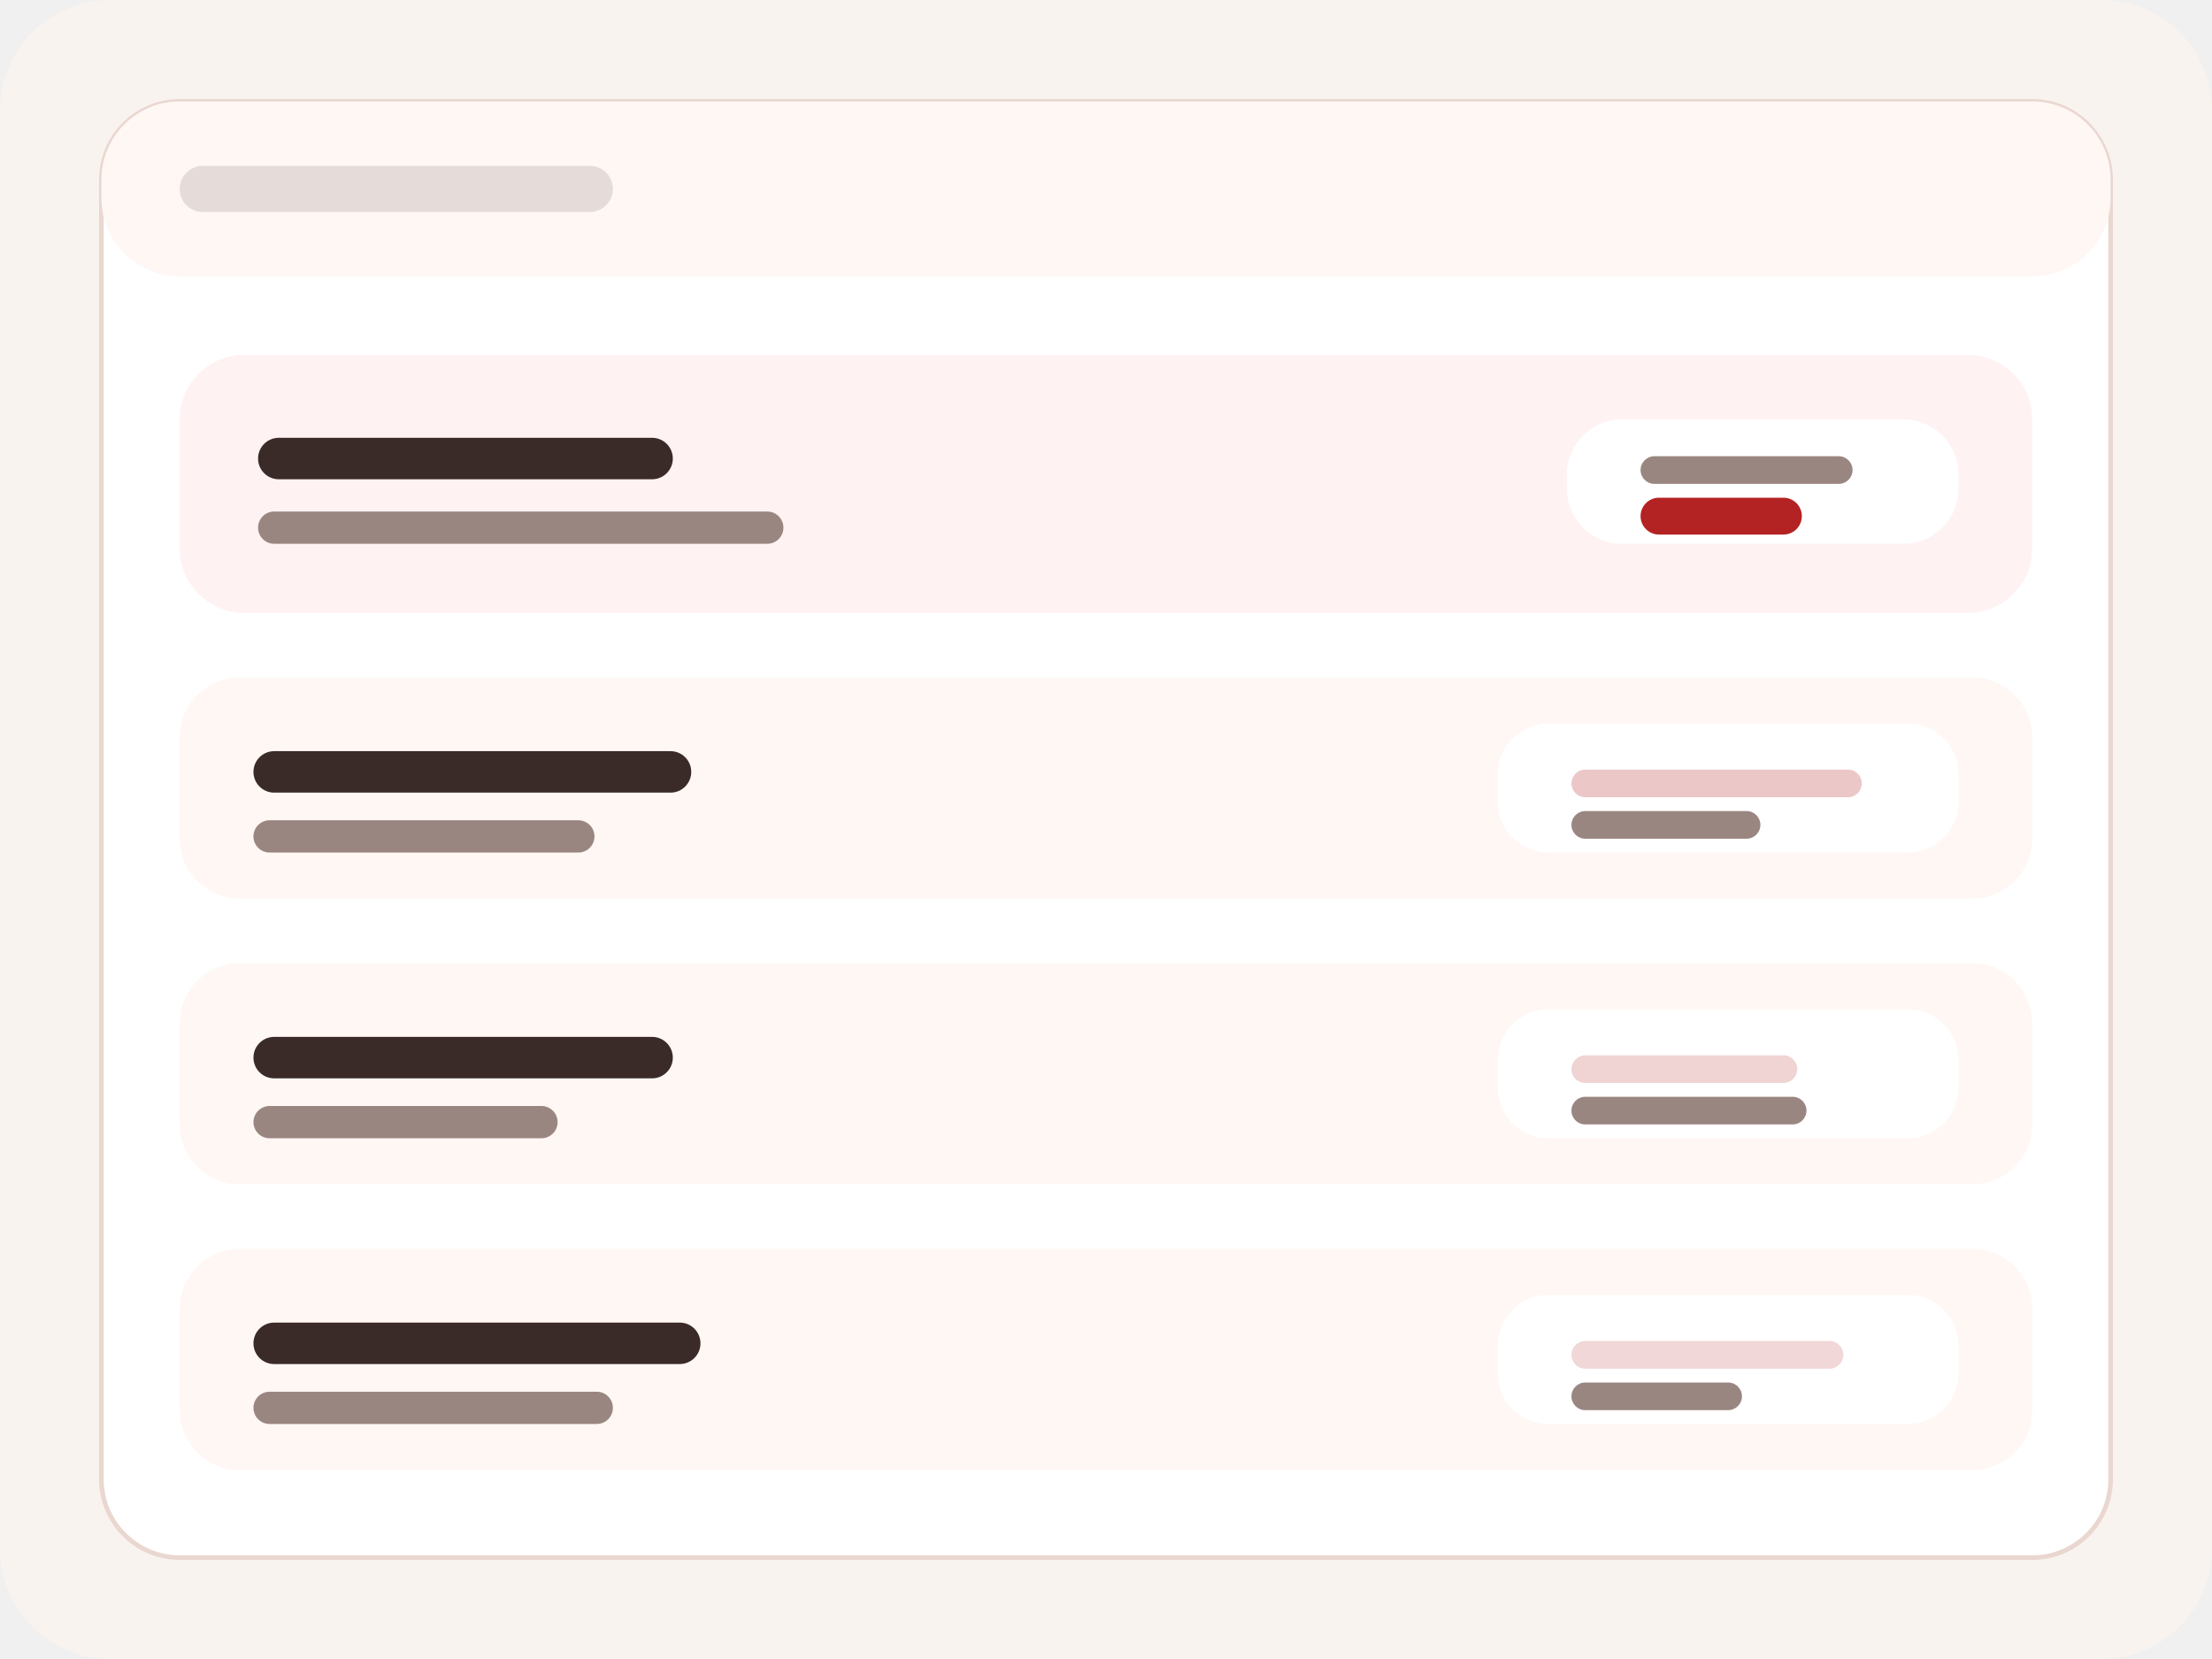
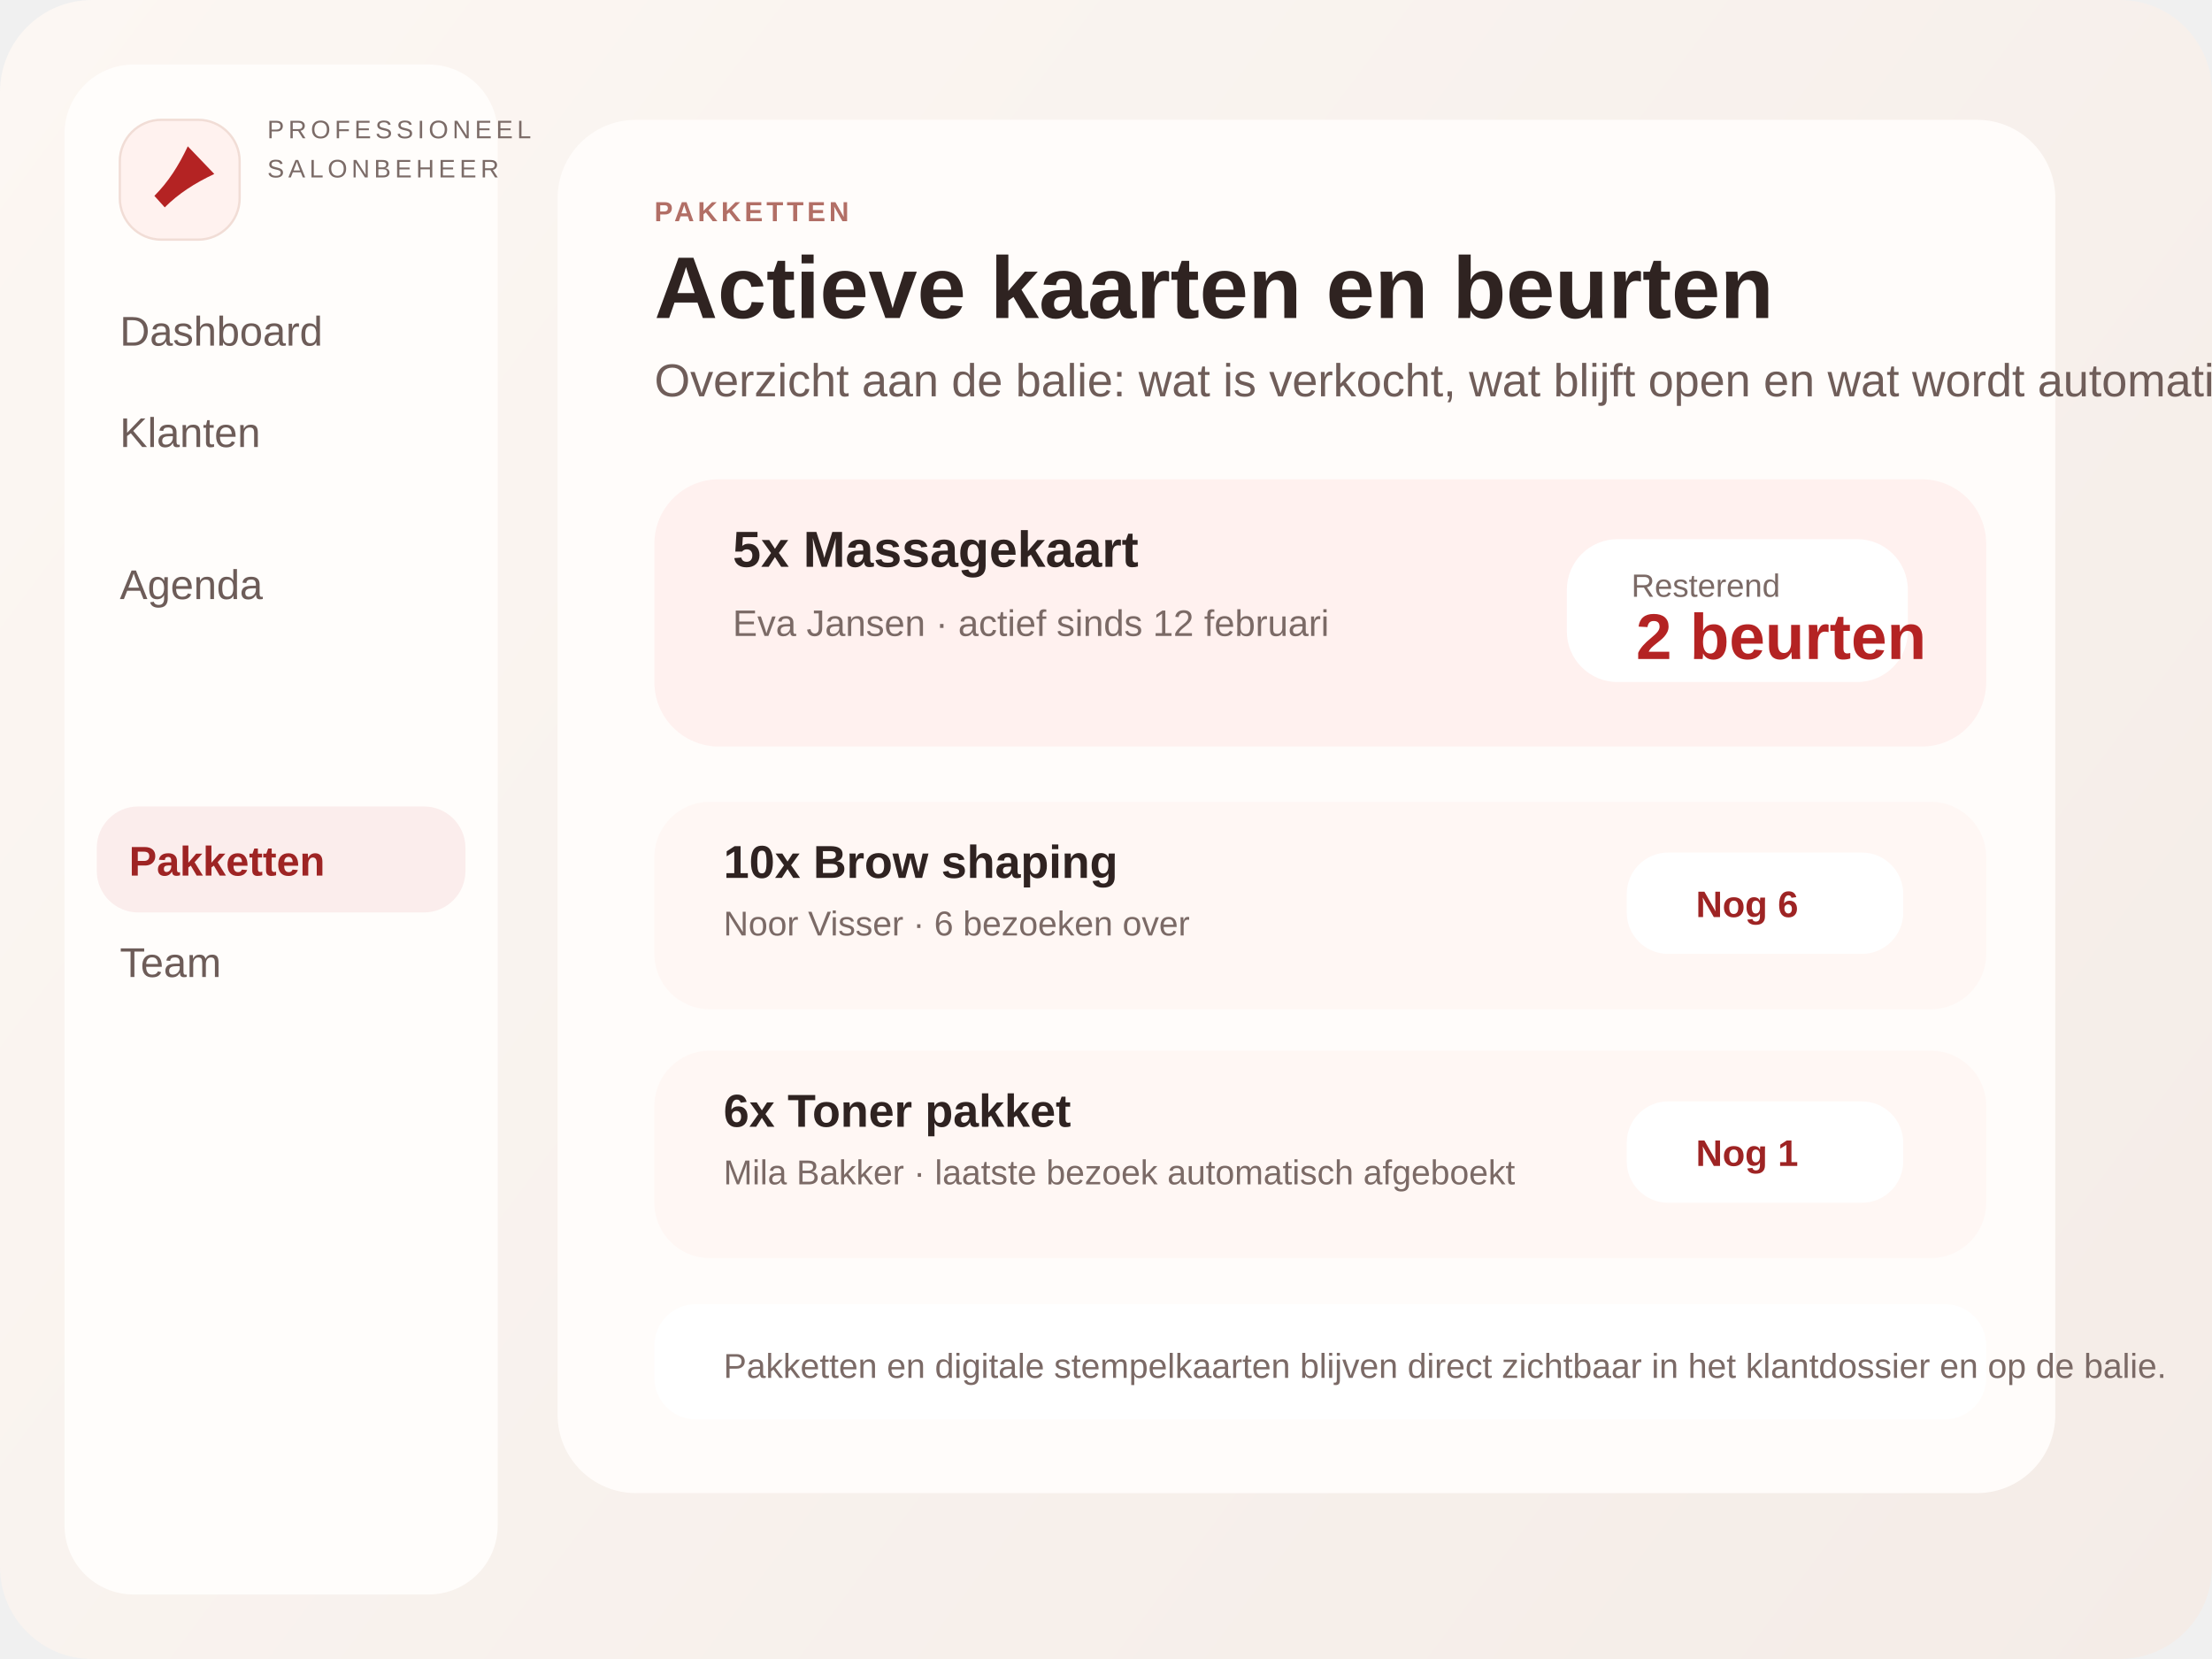
<svg xmlns="http://www.w3.org/2000/svg" width="960" height="720" viewBox="0 0 960 720" fill="none">
-   <rect width="960" height="720" rx="48" fill="#F9F3EF" />
-   <rect x="44" y="44" width="872" height="632" rx="34" fill="white" stroke="#E9D7D0" stroke-width="2" />
-   <rect x="44" y="44" width="872" height="76" rx="34" fill="#FFF7F4" />
-   <rect x="78" y="72" width="188" height="20" rx="10" fill="#6F605D" fill-opacity=".18" />
-   <rect x="78" y="154" width="804" height="112" rx="28" fill="#FFF2F2" />
-   <rect x="112" y="190" width="180" height="18" rx="9" fill="#3A2A28" />
-   <rect x="112" y="222" width="228" height="14" rx="7" fill="#9A8680" />
-   <rect x="680" y="182" width="170" height="54" rx="24" fill="#FFFFFF" />
-   <rect x="712" y="198" width="92" height="12" rx="6" fill="#9A8680" />
-   <rect x="712" y="216" width="70" height="16" rx="8" fill="#B42323" />
-   <rect x="78" y="294" width="804" height="96" rx="26" fill="#FFF7F4" />
-   <rect x="110" y="326" width="190" height="18" rx="9" fill="#3A2A28" />
-   <rect x="110" y="356" width="148" height="14" rx="7" fill="#9A8680" />
-   <rect x="650" y="314" width="200" height="56" rx="22" fill="#FFFFFF" />
-   <rect x="682" y="334" width="126" height="12" rx="6" fill="#B42323" fill-opacity=".25" />
-   <rect x="682" y="352" width="82" height="12" rx="6" fill="#9A8680" />
-   <rect x="78" y="418" width="804" height="96" rx="26" fill="#FFF7F4" />
-   <rect x="110" y="450" width="182" height="18" rx="9" fill="#3A2A28" />
-   <rect x="110" y="480" width="132" height="14" rx="7" fill="#9A8680" />
-   <rect x="650" y="438" width="200" height="56" rx="22" fill="#FFFFFF" />
-   <rect x="682" y="458" width="98" height="12" rx="6" fill="#B42323" fill-opacity=".2" />
-   <rect x="682" y="476" width="102" height="12" rx="6" fill="#9A8680" />
-   <rect x="78" y="542" width="804" height="96" rx="26" fill="#FFF7F4" />
-   <rect x="110" y="574" width="194" height="18" rx="9" fill="#3A2A28" />
-   <rect x="110" y="604" width="156" height="14" rx="7" fill="#9A8680" />
-   <rect x="650" y="562" width="200" height="56" rx="22" fill="#FFFFFF" />
-   <rect x="682" y="582" width="118" height="12" rx="6" fill="#B42323" fill-opacity=".18" />
-   <rect x="682" y="600" width="74" height="12" rx="6" fill="#9A8680" />
+   <defs>
+     <linearGradient id="packages-bg" x1="0" y1="0" x2="960" y2="720" gradientUnits="userSpaceOnUse">
+       <stop stop-color="#FCF7F3" />
+       <stop offset="1" stop-color="#F4ECE7" />
+     </linearGradient>
+   </defs>
+   <rect width="960" height="720" rx="40" fill="url(#packages-bg)" />
+   <rect x="28" y="28" width="188" height="664" rx="30" fill="#FFFDFB" />
+   <rect x="52" y="52" width="52" height="52" rx="18" fill="#FFF2EF" stroke="#F1DDD6" />
+   <path d="M67 85C73 79 77.5 72 81.5 63.5L93 75.5C84.5 79.5 77.5 84 71.5 90L67 85Z" fill="#B42323" />
+   <text x="116" y="60" fill="#7B6B67" font-family="Arial, sans-serif" font-size="11" letter-spacing="1.8">PROFESSIONEEL</text>
+   <text x="116" y="77" fill="#7B6B67" font-family="Arial, sans-serif" font-size="11" letter-spacing="1.8">SALONBEHEER</text>
+   <text x="52" y="150" fill="#6D5C58" font-family="Arial, sans-serif" font-size="18">Dashboard</text>
+   <text x="52" y="194" fill="#6D5C58" font-family="Arial, sans-serif" font-size="18">Klanten</text>
+   <rect x="42" y="350" width="160" height="46" rx="18" fill="#FBEDEC" />
+   <text x="56" y="380" fill="#9E2424" font-family="Arial, sans-serif" font-size="18" font-weight="700">Pakketten</text>
+   <text x="52" y="260" fill="#6D5C58" font-family="Arial, sans-serif" font-size="18">Agenda</text>
+   <text x="52" y="424" fill="#6D5C58" font-family="Arial, sans-serif" font-size="18">Team</text>
+   <rect x="242" y="52" width="650" height="596" rx="34" fill="#FFFCFA" />
+   <text x="284" y="96" fill="#B26F66" font-family="Arial, sans-serif" font-size="12" font-weight="700" letter-spacing="1.5">PAKKETTEN</text>
+   <text x="284" y="138" fill="#2F2321" font-family="Arial, sans-serif" font-size="38" font-weight="700">Actieve kaarten en beurten</text>
+   <text x="284" y="172" fill="#6F5D59" font-family="Arial, sans-serif" font-size="20">Overzicht aan de balie: wat is verkocht, wat blijft open en wat wordt automatisch afgeboekt.</text>
+   <rect x="284" y="208" width="578" height="116" rx="28" fill="#FFF1EF" />
+   <text x="318" y="246" fill="#2F2321" font-family="Arial, sans-serif" font-size="22" font-weight="700">5x Massagekaart</text>
+   <text x="318" y="276" fill="#7B6A66" font-family="Arial, sans-serif" font-size="16">Eva Jansen · actief sinds 12 februari</text>
+   <rect x="680" y="234" width="148" height="62" rx="22" fill="#FFFFFF" />
+   <text x="708" y="259" fill="#7B6A66" font-family="Arial, sans-serif" font-size="14">Resterend</text>
+   <text x="710" y="286" fill="#B42323" font-family="Arial, sans-serif" font-size="28" font-weight="700">2 beurten</text>
+   <rect x="284" y="348" width="578" height="90" rx="24" fill="#FFF7F4" />
+   <text x="314" y="381" fill="#2F2321" font-family="Arial, sans-serif" font-size="20" font-weight="700">10x Brow shaping</text>
+   <text x="314" y="406" fill="#7B6A66" font-family="Arial, sans-serif" font-size="15">Noor Visser · 6 bezoeken over</text>
+   <rect x="706" y="370" width="120" height="44" rx="18" fill="#FFFFFF" />
+   <text x="736" y="398" fill="#9E2424" font-family="Arial, sans-serif" font-size="16" font-weight="700">Nog 6</text>
+   <rect x="284" y="456" width="578" height="90" rx="24" fill="#FFF7F4" />
+   <text x="314" y="489" fill="#2F2321" font-family="Arial, sans-serif" font-size="20" font-weight="700">6x Toner pakket</text>
+   <text x="314" y="514" fill="#7B6A66" font-family="Arial, sans-serif" font-size="15">Mila Bakker · laatste bezoek automatisch afgeboekt</text>
+   <rect x="706" y="478" width="120" height="44" rx="18" fill="#FFFFFF" />
+   <text x="736" y="506" fill="#9E2424" font-family="Arial, sans-serif" font-size="16" font-weight="700">Nog 1</text>
+   <rect x="284" y="566" width="578" height="50" rx="18" fill="#FFFFFF" />
+   <text x="314" y="598" fill="#7B6A66" font-family="Arial, sans-serif" font-size="15">Pakketten en digitale stempelkaarten blijven direct zichtbaar in het klantdossier en op de balie.</text>
</svg>
